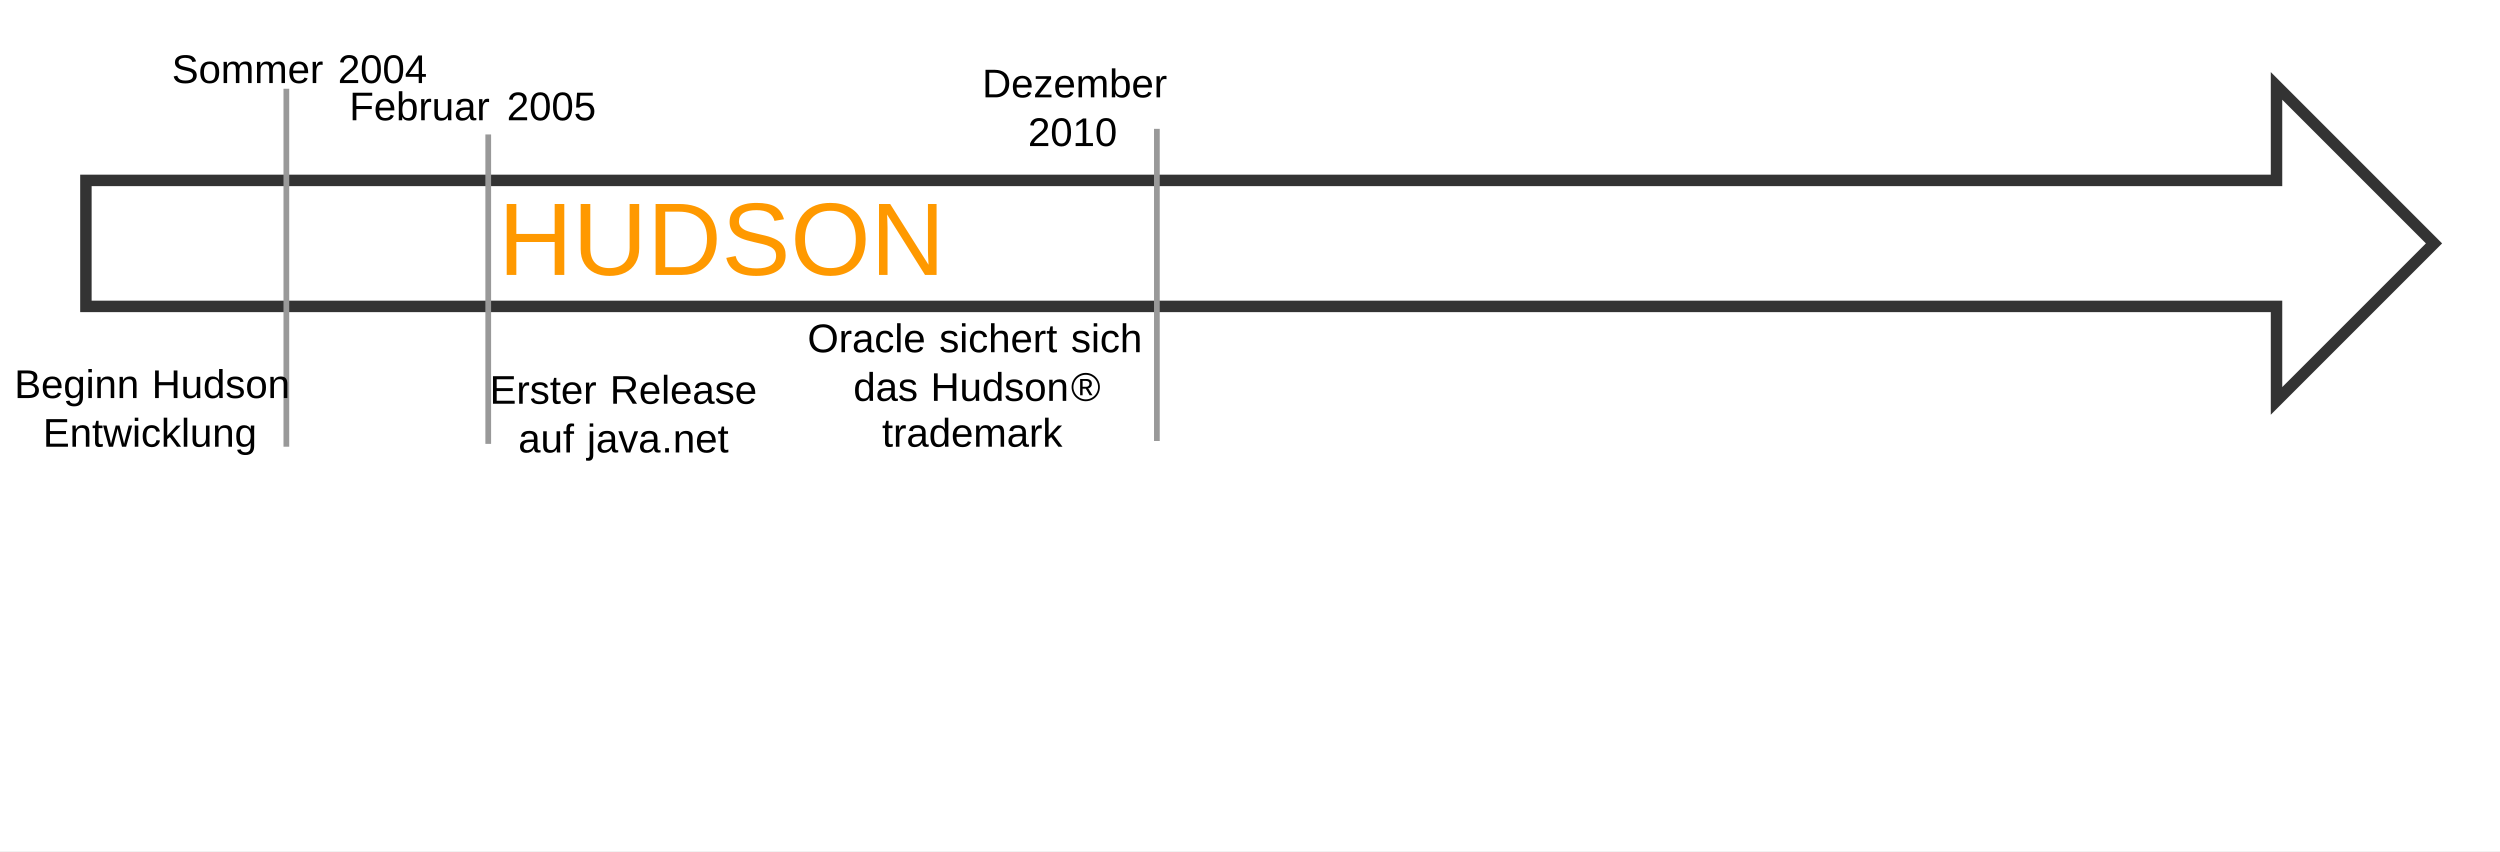
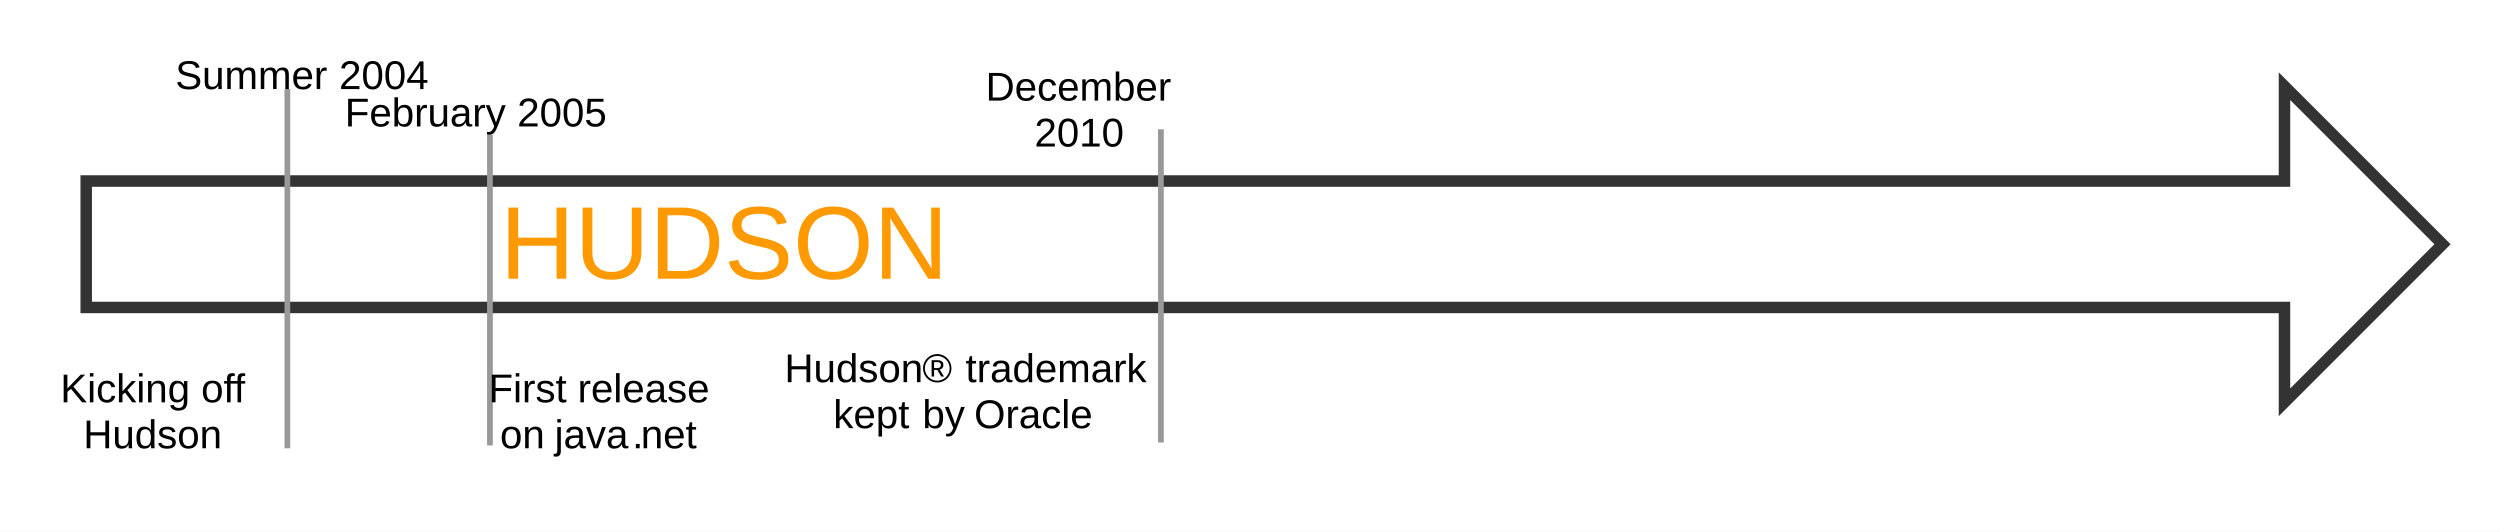
- <svg xmlns="http://www.w3.org/2000/svg" xmlns:html="http://www.w3.org/1999/xhtml" version="1.1" width="873.042" height="297.226">
+ <svg xmlns="http://www.w3.org/2000/svg" xmlns:html="http://www.w3.org/1999/xhtml" version="1.1" width="870" height="185">
  <html:style />
  <defs />
  <g transform="translate(0,0)">
    <g>
-       <rect fill="#FFFFFF" stroke="none" x="0" y="0" width="873.042" height="297.226" />
-     </g>
-     <g transform="translate(0,0) matrix(1,0,0,1,454.0418,159.2265)">
-       <g>
-         <g transform="translate(0,0) scale(3.99,1.18)">
-           <g>
-             <g transform="scale(0.2506266,0.8474576)">
-               <path fill="rgb(255,255,255)" stroke="none" d="M 0 35.4 L 340 35.4 L 340 0 L 399 59 L 340 118 L 340 82.6 L 0 82.6 L 0 35.4 Z" fill-opacity="0.008" />
-               <path fill="none" stroke="rgb(0,0,0)" d="M 0 35.4 M 0 35.4 L 2 35.4 M 2 35.4 M 4 35.4 L 6 35.4 M 6 35.4 M 8 35.4 L 10 35.4 M 10 35.4 M 12 35.4 L 14 35.4 M 14 35.4 M 16 35.4 L 18 35.4 M 18 35.4 M 20 35.4 L 22 35.4 M 22 35.4 M 24 35.4 L 26 35.4 M 26 35.4 M 28 35.4 L 30 35.4 M 30 35.4 M 32 35.4 L 34 35.4 M 34 35.4 M 36 35.4 L 38 35.4 M 38 35.4 M 40 35.4 L 42 35.4 M 42 35.4 M 44 35.4 L 46 35.4 M 46 35.4 M 48 35.4 L 50 35.4 M 50 35.4 M 52 35.4 L 54 35.4 M 54 35.4 M 56 35.4 L 58 35.4 M 58 35.4 M 60 35.4 L 62 35.4 M 62 35.4 M 64 35.4 L 66 35.4 M 66 35.4 M 68 35.4 L 70 35.4 M 70 35.4 M 72 35.4 L 74 35.4 M 74 35.4 M 76 35.4 L 78 35.4 M 78 35.4 M 80 35.4 L 82 35.4 M 82 35.4 M 84 35.4 L 86 35.4 M 86 35.4 M 88 35.4 L 90 35.4 M 90 35.4 M 92 35.4 L 94 35.4 M 94 35.4 M 96 35.4 L 98 35.4 M 98 35.4 M 100 35.4 L 102 35.4 M 102 35.4 M 104 35.4 L 106 35.4 M 106 35.4 M 108 35.4 L 110 35.4 M 110 35.4 M 112 35.4 L 114 35.4 M 114 35.4 M 116 35.4 L 118 35.4 M 118 35.4 M 120 35.4 L 122 35.4 M 122 35.4 M 124 35.4 L 126 35.4 M 126 35.4 M 128 35.4 L 130 35.4 M 130 35.4 M 132 35.4 L 134 35.4 M 134 35.4 M 136 35.4 L 138 35.4 M 138 35.4 M 140 35.4 L 142 35.4 M 142 35.4 M 144 35.4 L 146 35.4 M 146 35.4 M 148 35.4 L 150 35.4 M 150 35.4 M 152 35.4 L 154 35.4 M 154 35.4 M 156 35.4 L 158 35.4 M 158 35.4 M 160 35.4 L 162 35.4 M 162 35.4 M 164 35.4 L 166 35.4 M 166 35.4 M 168 35.4 L 170 35.4 M 170 35.4 M 172 35.4 L 174 35.4 M 174 35.4 M 176 35.4 L 178 35.4 M 178 35.4 M 180 35.4 L 182 35.4 M 182 35.4 M 184 35.4 L 186 35.4 M 186 35.4 M 188 35.4 L 190 35.4 M 190 35.4 M 192 35.4 L 194 35.4 M 194 35.4 M 196 35.4 L 198 35.4 M 198 35.4 M 200 35.4 L 202 35.4 M 202 35.4 M 204 35.4 L 206 35.4 M 206 35.4 M 208 35.4 L 210 35.4 M 210 35.4 M 212 35.4 L 214 35.4 M 214 35.4 M 216 35.4 L 218 35.4 M 218 35.4 M 220 35.4 L 222 35.4 M 222 35.4 M 224 35.4 L 226 35.4 M 226 35.4 M 228 35.4 L 230 35.4 M 230 35.4 M 232 35.4 L 234 35.4 M 234 35.4 M 236 35.4 L 238 35.4 M 238 35.4 M 240 35.4 L 242 35.4 M 242 35.4 M 244 35.4 L 246 35.4 M 246 35.4 M 248 35.4 L 250 35.4 M 250 35.4 M 252 35.4 L 254 35.4 M 254 35.4 M 256 35.4 L 258 35.4 M 258 35.4 M 260 35.4 L 262 35.4 M 262 35.4 M 264 35.4 L 266 35.4 M 266 35.4 M 268 35.4 L 270 35.4 M 270 35.4 M 272 35.4 L 274 35.4 M 274 35.4 M 276 35.4 L 278 35.4 M 278 35.4 M 280 35.4 L 282 35.4 M 282 35.4 M 284 35.4 L 286 35.4 M 286 35.4 M 288 35.4 L 290 35.4 M 290 35.4 M 292 35.4 L 294 35.4 M 294 35.4 M 296 35.4 L 298 35.4 M 298 35.4 M 300 35.4 L 302 35.4 M 302 35.4 M 304 35.4 L 306 35.4 M 306 35.4 M 308 35.4 L 310 35.4 M 310 35.4 M 312 35.4 L 314 35.4 M 314 35.4 M 316 35.4 L 318 35.4 M 318 35.4 M 320 35.4 L 322 35.4 M 322 35.4 M 324 35.4 L 326 35.4 M 326 35.4 M 328 35.4 L 330 35.4 M 330 35.4 M 332 35.4 L 334 35.4 M 334 35.4 M 336 35.4 L 338 35.4 M 338 35.4 M 340 35.4 L 340 35.4 L 340 33.4 M 340 33.4 M 340 31.4 L 340 29.4 M 340 29.4 M 340 27.4 L 340 25.4 M 340 25.4 M 340 23.4 L 340 21.4 M 340 21.4 M 340 19.4 L 340 17.4 M 340 17.4 M 340 15.4 L 340 13.4 M 340 13.4 M 340 11.4 L 340 9.4 M 340 9.4 M 340 7.4 L 340 5.4 M 340 5.4 M 340 3.4 L 340 1.4 M 340 1.4 M 340.424 0.424 L 341.838 1.838 M 341.838 1.838 M 343.253 3.253 L 344.667 4.667 M 344.667 4.667 M 346.081 6.081 L 347.495 7.495 M 347.495 7.495 M 348.91 8.91 L 350.324 10.324 M 350.324 10.324 M 351.738 11.738 L 353.152 13.152 M 353.152 13.152 M 354.566 14.566 L 355.981 15.981 M 355.981 15.981 M 357.395 17.395 L 358.809 18.809 M 358.809 18.809 M 360.223 20.223 L 361.637 21.637 M 361.637 21.637 M 363.052 23.052 L 364.466 24.466 M 364.466 24.466 M 365.88 25.88 L 367.294 27.294 M 367.294 27.294 M 368.709 28.709 L 370.123 30.123 M 370.123 30.123 M 371.537 31.537 L 372.951 32.951 M 372.951 32.951 M 374.365 34.365 L 375.78 35.78 M 375.78 35.78 M 377.194 37.194 L 378.608 38.608 M 378.608 38.608 M 380.022 40.022 L 381.436 41.436 M 381.436 41.436 M 382.851 42.851 L 384.265 44.265 M 384.265 44.265 M 385.679 45.679 L 387.093 47.093 M 387.093 47.093 M 388.508 48.508 L 389.922 49.922 M 389.922 49.922 M 391.336 51.336 L 392.75 52.75 M 392.75 52.75 M 394.164 54.164 L 395.579 55.579 M 395.579 55.579 M 396.993 56.993 L 398.407 58.407 M 398.407 58.407 M 398.179 59.821 L 396.765 61.235 M 396.765 61.235 M 395.35 62.65 L 393.936 64.064 M 393.936 64.064 M 392.522 65.478 L 391.108 66.892 M 391.108 66.892 M 389.693 68.307 L 388.279 69.721 M 388.279 69.721 M 386.865 71.135 L 385.451 72.549 M 385.451 72.549 M 384.037 73.963 L 382.622 75.378 M 382.622 75.378 M 381.208 76.792 L 379.794 78.206 M 379.794 78.206 M 378.38 79.62 L 376.966 81.034 M 376.966 81.034 M 375.551 82.449 L 374.137 83.863 M 374.137 83.863 M 372.723 85.277 L 371.309 86.691 M 371.309 86.691 M 369.894 88.106 L 368.48 89.52 M 368.48 89.52 M 367.066 90.934 L 365.652 92.348 M 365.652 92.348 M 364.238 93.762 L 362.823 95.177 M 362.823 95.177 M 361.409 96.591 L 359.995 98.005 M 359.995 98.005 M 358.581 99.419 L 357.167 100.833 M 357.167 100.833 M 355.752 102.248 L 354.338 103.662 M 354.338 103.662 M 352.924 105.076 L 351.51 106.49 M 351.51 106.49 M 350.096 107.904 L 348.681 109.319 M 348.681 109.319 M 347.267 110.733 L 345.853 112.147 M 345.853 112.147 M 344.439 113.561 L 343.024 114.976 M 343.024 114.976 M 341.61 116.39 L 340.196 117.804 M 340.196 117.804 M 340 116.277 L 340 114.277 M 340 114.277 M 340 112.277 L 340 110.277 M 340 110.277 M 340 108.277 L 340 106.277 M 340 106.277 M 340 104.277 L 340 102.277 M 340 102.277 M 340 100.277 L 340 98.277 M 340 98.277 M 340 96.277 L 340 94.277 M 340 94.277 M 340 92.277 L 340 90.277 M 340 90.277 M 340 88.277 L 340 86.277 M 340 86.277 M 340 84.277 L 340 82.6 L 339.677 82.6 M 339.677 82.6 M 337.677 82.6 L 335.677 82.6 M 335.677 82.6 M 333.677 82.6 L 331.677 82.6 M 331.677 82.6 M 329.677 82.6 L 327.677 82.6 M 327.677 82.6 M 325.677 82.6 L 323.677 82.6 M 323.677 82.6 M 321.677 82.6 L 319.677 82.6 M 319.677 82.6 M 317.677 82.6 L 315.677 82.6 M 315.677 82.6 M 313.677 82.6 L 311.677 82.6 M 311.677 82.6 M 309.677 82.6 L 307.677 82.6 M 307.677 82.6 M 305.677 82.6 L 303.677 82.6 M 303.677 82.6 M 301.677 82.6 L 299.677 82.6 M 299.677 82.6 M 297.677 82.6 L 295.677 82.6 M 295.677 82.6 M 293.677 82.6 L 291.677 82.6 M 291.677 82.6 M 289.677 82.6 L 287.677 82.6 M 287.677 82.6 M 285.677 82.6 L 283.677 82.6 M 283.677 82.6 M 281.677 82.6 L 279.677 82.6 M 279.677 82.6 M 277.677 82.6 L 275.677 82.6 M 275.677 82.6 M 273.677 82.6 L 271.677 82.6 M 271.677 82.6 M 269.677 82.6 L 267.677 82.6 M 267.677 82.6 M 265.677 82.6 L 263.677 82.6 M 263.677 82.6 M 261.677 82.6 L 259.677 82.6 M 259.677 82.6 M 257.677 82.6 L 255.677 82.6 M 255.677 82.6 M 253.677 82.6 L 251.677 82.6 M 251.677 82.6 M 249.677 82.6 L 247.677 82.6 M 247.677 82.6 M 245.677 82.6 L 243.677 82.6 M 243.677 82.6 M 241.677 82.6 L 239.677 82.6 M 239.677 82.6 M 237.677 82.6 L 235.677 82.6 M 235.677 82.6 M 233.677 82.6 L 231.677 82.6 M 231.677 82.6 M 229.677 82.6 L 227.677 82.6 M 227.677 82.6 M 225.677 82.6 L 223.677 82.6 M 223.677 82.6 M 221.677 82.6 L 219.677 82.6 M 219.677 82.6 M 217.677 82.6 L 215.677 82.6 M 215.677 82.6 M 213.677 82.6 L 211.677 82.6 M 211.677 82.6 M 209.677 82.6 L 207.677 82.6 M 207.677 82.6 M 205.677 82.6 L 203.677 82.6 M 203.677 82.6 M 201.677 82.6 L 199.677 82.6 M 199.677 82.6 M 197.677 82.6 L 195.677 82.6 M 195.677 82.6 M 193.677 82.6 L 191.677 82.6 M 191.677 82.6 M 189.677 82.6 L 187.677 82.6 M 187.677 82.6 M 185.677 82.6 L 183.677 82.6 M 183.677 82.6 M 181.677 82.6 L 179.677 82.6 M 179.677 82.6 M 177.677 82.6 L 175.677 82.6 M 175.677 82.6 M 173.677 82.6 L 171.677 82.6 M 171.677 82.6 M 169.677 82.6 L 167.677 82.6 M 167.677 82.6 M 165.677 82.6 L 163.677 82.6 M 163.677 82.6 M 161.677 82.6 L 159.677 82.6 M 159.677 82.6 M 157.677 82.6 L 155.677 82.6 M 155.677 82.6 M 153.677 82.6 L 151.677 82.6 M 151.677 82.6 M 149.677 82.6 L 147.677 82.6 M 147.677 82.6 M 145.677 82.6 L 143.677 82.6 M 143.677 82.6 M 141.677 82.6 L 139.677 82.6 M 139.677 82.6 M 137.677 82.6 L 135.677 82.6 M 135.677 82.6 M 133.677 82.6 L 131.677 82.6 M 131.677 82.6 M 129.677 82.6 L 127.677 82.6 M 127.677 82.6 M 125.677 82.6 L 123.677 82.6 M 123.677 82.6 M 121.677 82.6 L 119.677 82.6 M 119.677 82.6 M 117.677 82.6 L 115.677 82.6 M 115.677 82.6 M 113.677 82.6 L 111.677 82.6 M 111.677 82.6 M 109.677 82.6 L 107.677 82.6 M 107.677 82.6 M 105.677 82.6 L 103.677 82.6 M 103.677 82.6 M 101.677 82.6 L 99.677 82.6 M 99.677 82.6 M 97.677 82.6 L 95.677 82.6 M 95.677 82.6 M 93.677 82.6 L 91.677 82.6 M 91.677 82.6 M 89.677 82.6 L 87.677 82.6 M 87.677 82.6 M 85.677 82.6 L 83.677 82.6 M 83.677 82.6 M 81.677 82.6 L 79.677 82.6 M 79.677 82.6 M 77.677 82.6 L 75.677 82.6 M 75.677 82.6 M 73.677 82.6 L 71.677 82.6 M 71.677 82.6 M 69.677 82.6 L 67.677 82.6 M 67.677 82.6 M 65.677 82.6 L 63.677 82.6 M 63.677 82.6 M 61.677 82.6 L 59.677 82.6 M 59.677 82.6 M 57.677 82.6 L 55.677 82.6 M 55.677 82.6 M 53.677 82.6 L 51.677 82.6 M 51.677 82.6 M 49.677 82.6 L 47.677 82.6 M 47.677 82.6 M 45.677 82.6 L 43.677 82.6 M 43.677 82.6 M 41.677 82.6 L 39.677 82.6 M 39.677 82.6 M 37.677 82.6 L 35.677 82.6 M 35.677 82.6 M 33.677 82.6 L 31.677 82.6 M 31.677 82.6 M 29.677 82.6 L 27.677 82.6 M 27.677 82.6 M 25.677 82.6 L 23.677 82.6 M 23.677 82.6 M 21.677 82.6 L 19.677 82.6 M 19.677 82.6 M 17.677 82.6 L 15.677 82.6 M 15.677 82.6 M 13.677 82.6 L 11.677 82.6 M 11.677 82.6 M 9.677 82.6 L 7.677 82.6 M 7.677 82.6 M 5.677 82.6 L 3.677 82.6 M 3.677 82.6 M 1.677 82.6 L 0 82.6 L 0 82.277 M 0 82.277 M 0 80.277 L 0 78.277 M 0 78.277 M 0 76.277 L 0 74.277 M 0 74.277 M 0 72.277 L 0 70.277 M 0 70.277 M 0 68.277 L 0 66.277 M 0 66.277 M 0 64.277 L 0 62.277 M 0 62.277 M 0 60.277 L 0 58.277 M 0 58.277 M 0 56.277 L 0 54.277 M 0 54.277 M 0 52.277 L 0 50.277 M 0 50.277 M 0 48.277 L 0 46.277 M 0 46.277 M 0 44.277 L 0 42.277 M 0 42.277 M 0 40.277 L 0 38.277 M 0 38.277 M 0 36.277 L 0 35.4 Z" stroke-opacity="0" stroke-miterlimit="10" stroke-width="0" />
-             </g>
-           </g>
-         </g>
-       </g>
+       <rect fill="#FFFFFF" stroke="none" x="0" y="0" width="870" height="185" />
    </g>
    <g transform="translate(0,0) matrix(1,0,0,1,30,30)">
      <g>
        <g transform="translate(0,0) scale(8.2,1.1)">
          <g>
            <g transform="scale(0.1219512,0.9090909)">
              <path fill="#FFFFFF" stroke="none" d="M 0 33 L 765 33 L 765 0 L 820 55 L 765 110 L 765 77 L 0 77 L 0 33 Z" />
              <path fill="none" stroke="#333333" d="M 0 33 M 0 33 L 765 33 L 765 0 L 820 55 L 765 110 L 765 77 L 0 77 L 0 33 Z" stroke-miterlimit="10" stroke-width="4" />
            </g>
          </g>
        </g>
      </g>
    </g>
    <g transform="matrix(1,0,0,1,95.5,26.49345)">
      <g transform="translate(0,0)">
        <g transform="translate(-100,-62) translate(4.5,35.50655) matrix(1,0,0,1,0,0)">
          <g>
            <path fill="none" stroke="#999999" d="M 100 30.993 L 100 156" stroke-miterlimit="10" stroke-width="2" />
          </g>
        </g>
      </g>
    </g>
    <g transform="matrix(1,0,0,1,166,42.4486)">
      <g transform="translate(0,0)">
        <g transform="translate(-170.5,-62.5) translate(4.5,20.0514) matrix(1,0,0,1,0,0)">
          <g>
            <path fill="none" stroke="#999999" d="M 170.5 46.949 L 170.5 155.01" stroke-miterlimit="10" stroke-width="2" />
          </g>
        </g>
      </g>
    </g>
-     <g transform="matrix(1,0,0,1,32,16)">
-       <g transform="translate(202,13) matrix(1,0,0,1,0,0) translate(-202,-13)">
-         <g />
-       </g>
-       <g transform="translate(202,13) matrix(1,0,0,1,0,0) translate(-202,-13)">
-         <g />
-       </g>
-       <g transform="translate(202,13) matrix(1,0,0,1,0,0) translate(-202,-13)">
-         <g />
-       </g>
-       <g transform="translate(202,13) matrix(1,0,0,1,0,0) translate(-202,-13)">
-         <g />
-       </g>
-       <g transform="translate(202,13) matrix(1,0,0,1,0,0) translate(-202,-13)">
-         <g />
-         <text fill="rgb(0, 0, 0)" stroke="none" font-family="&quot;Arial&quot;" font-size="14px" font-style="normal" font-weight="normal" text-decoration="" line-height="16.5px" x="28" y="13">Sommer</text>
-         <text fill="rgb(0, 0, 0)" stroke="none" font-family="&quot;Arial&quot;" font-size="14px" font-style="normal" font-weight="normal" text-decoration="" line-height="16.5px" x="86" y="13">2004</text>
-       </g>
-       <g transform="translate(202,13) matrix(1,0,0,1,0,0) translate(-202,-13)">
+     <g transform="matrix(1,0,0,1,32,17)">
+       <g transform="translate(87,0) matrix(1,0,0,1,0,0) translate(-87,0)">
+         <g>
+           <rect fill="rgb(0,0,0)" stroke="none" x="0" y="0" width="147" height="16" fill-opacity="0" />
+         </g>
+       </g>
+       <g transform="translate(87,0) matrix(1,0,0,1,0,0) translate(-87,0)">
+         <g>
+           <rect fill="rgb(0,0,0)" stroke="none" x="0" y="0" width="147" height="16" fill-opacity="0" />
+         </g>
+       </g>
+       <g transform="translate(87,0) matrix(1,0,0,1,0,0) translate(-87,0)">
+         <g>
+           <rect fill="rgb(0,0,0)" stroke="none" x="29" y="0" width="88" height="14" fill-opacity="0" />
+         </g>
+       </g>
+       <g transform="translate(87,0) matrix(1,0,0,1,0,0) translate(-87,0)">
+         <g>
+           <rect fill="rgb(0,0,0)" stroke="none" x="29" y="0" width="88" height="14" fill-opacity="0" />
+         </g>
+       </g>
+       <g transform="translate(87,0) matrix(1,0,0,1,0,0) translate(-87,0)">
+         <g>
+           <rect fill="rgb(0,0,0)" stroke="none" x="29" y="0" width="88" height="15" fill-opacity="0" />
+         </g>
+         <text fill="rgb(0, 0, 0)" stroke="none" font-family="Arial" font-size="14px" font-style="normal" font-weight="normal" text-decoration="" line-height="16.5px" x="29" y="14">Summer</text>
+         <text fill="rgb(0, 0, 0)" stroke="none" font-family="Arial" font-size="14px" font-style="normal" font-weight="normal" text-decoration="" line-height="16.5px" x="86" y="14">2004</text>
+       </g>
+       <g transform="translate(87,0) matrix(1,0,0,1,0,0) translate(-87,0)">
        <g />
      </g>
    </g>
    <g transform="matrix(1,0,0,1,2,126)">
-       <g transform="translate(97,30) matrix(1,0,0,1,0,0) translate(-97,-30)">
-         <g />
-       </g>
-       <g transform="translate(97,30) matrix(1,0,0,1,0,0) translate(-97,-30)">
-         <g />
-       </g>
-       <g transform="translate(97,30) matrix(1,0,0,1,0,0) translate(-97,-30)">
-         <g />
-       </g>
-       <g transform="translate(97,30) matrix(1,0,0,1,0,0) translate(-97,-30)">
-         <g />
-       </g>
-       <g transform="translate(97,30) matrix(1,0,0,1,0,0) translate(-97,-30)">
-         <g />
-         <text fill="rgb(0, 0, 0)" stroke="none" font-family="&quot;Arial&quot;" font-size="14px" font-style="normal" font-weight="normal" text-decoration="" line-height="16.5px" x="3" y="13">Beginn</text>
-         <text fill="rgb(0, 0, 0)" stroke="none" font-family="&quot;Arial&quot;" font-size="14px" font-style="normal" font-weight="normal" text-decoration="" line-height="16.5px" x="51" y="13">Hudson</text>
-         <text fill="rgb(0, 0, 0)" stroke="none" font-family="&quot;Arial&quot;" font-size="14px" font-style="normal" font-weight="normal" text-decoration="" line-height="16.5px" x="13" y="30">Entwicklung</text>
-       </g>
-       <g transform="translate(97,30) matrix(1,0,0,1,0,0) translate(-97,-30)">
-         <g />
-       </g>
-     </g>
-     <g transform="matrix(1,0,0,1,92,29)">
-       <g transform="translate(207,13) matrix(1,0,0,1,0,0) translate(-207,-13)">
-         <g />
-       </g>
-       <g transform="translate(207,13) matrix(1,0,0,1,0,0) translate(-207,-13)">
-         <g />
-       </g>
-       <g transform="translate(207,13) matrix(1,0,0,1,0,0) translate(-207,-13)">
-         <g />
-       </g>
-       <g transform="translate(207,13) matrix(1,0,0,1,0,0) translate(-207,-13)">
-         <g />
-       </g>
-       <g transform="translate(207,13) matrix(1,0,0,1,0,0) translate(-207,-13)">
-         <g />
-         <text fill="rgb(0, 0, 0)" stroke="none" font-family="&quot;Arial&quot;" font-size="14px" font-style="normal" font-weight="normal" text-decoration="" line-height="16.5px" x="30" y="13">Februar</text>
-         <text fill="rgb(0, 0, 0)" stroke="none" font-family="&quot;Arial&quot;" font-size="14px" font-style="normal" font-weight="normal" text-decoration="" line-height="16.5px" x="85" y="13">2005</text>
-       </g>
-       <g transform="translate(207,13) matrix(1,0,0,1,0,0) translate(-207,-13)">
-         <g />
-       </g>
-     </g>
-     <g transform="matrix(1,0,0,1,167,128)">
-       <g transform="translate(138,98) matrix(1,0,0,1,0,0) translate(-138,-98)">
-         <g />
-       </g>
-       <g transform="translate(138,98) matrix(1,0,0,1,0,0) translate(-138,-98)">
-         <g />
-       </g>
-       <g transform="translate(138,98) matrix(1,0,0,1,0,0) translate(-138,-98)">
-         <g />
-       </g>
-       <g transform="translate(138,98) matrix(1,0,0,1,0,0) translate(-138,-98)">
-         <g />
-         <text fill="rgb(0, 0, 0)" stroke="none" font-family="&quot;Arial&quot;" font-size="14px" font-style="normal" font-weight="normal" text-decoration="" line-height="16.5px" x="4" y="13">Erster</text>
-         <text fill="rgb(0, 0, 0)" stroke="none" font-family="&quot;Arial&quot;" font-size="14px" font-style="normal" font-weight="normal" text-decoration="" line-height="16.5px" x="46" y="13">Release</text>
-       </g>
-       <g transform="translate(138,98) matrix(1,0,0,1,0,0) translate(-138,-98)">
-         <g />
-       </g>
-       <g transform="translate(138,98) matrix(1,0,0,1,0,0) translate(-138,-98)">
-         <g />
-       </g>
-       <g transform="translate(138,98) matrix(1,0,0,1,0,0) translate(-138,-98)">
-         <g />
-       </g>
-       <g transform="translate(138,98) matrix(1,0,0,1,0,0) translate(-138,-98)">
-         <g />
-         <text fill="rgb(0, 0, 0)" stroke="none" font-family="&quot;Arial&quot;" font-size="14px" font-style="normal" font-weight="normal" text-decoration="" line-height="16.5px" x="14" y="30">auf</text>
-         <text fill="rgb(0, 0, 0)" stroke="none" font-family="&quot;Arial&quot;" font-size="14px" font-style="normal" font-weight="normal" text-decoration="" line-height="16.5px" x="38" y="30">java</text>
-         <text fill="rgb(0, 0, 0)" stroke="none" font-family="&quot;Arial&quot;" font-size="14px" font-style="normal" font-weight="normal" text-decoration="" line-height="16.5px" x="64" y="30">.</text>
-         <text fill="rgb(0, 0, 0)" stroke="none" font-family="&quot;Arial&quot;" font-size="14px" font-style="normal" font-weight="normal" text-decoration="" line-height="16.5px" x="68" y="30">net</text>
-       </g>
-       <g transform="translate(138,98) matrix(1,0,0,1,0,0) translate(-138,-98)">
-         <g />
+       <g transform="translate(57,0) matrix(1,0,0,1,0,0) translate(-57,0)">
+         <g>
+           <rect fill="rgb(0,0,0)" stroke="none" x="0" y="0" width="102" height="33" fill-opacity="0" />
+         </g>
+       </g>
+       <g transform="translate(57,0) matrix(1,0,0,1,0,0) translate(-57,0)">
+         <g>
+           <rect fill="rgb(0,0,0)" stroke="none" x="0" y="0" width="102" height="33" fill-opacity="0" />
+         </g>
+       </g>
+       <g transform="translate(57,0) matrix(1,0,0,1,0,0) translate(-57,0)">
+         <g>
+           <rect fill="rgb(0,0,0)" stroke="none" x="19" y="0" width="64" height="30" fill-opacity="0" />
+         </g>
+       </g>
+       <g transform="translate(57,0) matrix(1,0,0,1,0,0) translate(-57,0)">
+         <g>
+           <rect fill="rgb(0,0,0)" stroke="none" x="19" y="0" width="64" height="30" fill-opacity="0" />
+         </g>
+       </g>
+       <g transform="translate(57,0) matrix(1,0,0,1,0,0) translate(-57,0)">
+         <g>
+           <rect fill="rgb(0,0,0)" stroke="none" x="19" y="0" width="64" height="32" fill-opacity="0" />
+         </g>
+         <text fill="rgb(0, 0, 0)" stroke="none" font-family="Arial" font-size="14px" font-style="normal" font-weight="normal" text-decoration="" line-height="16.5px" x="19" y="14">Kicking</text>
+         <text fill="rgb(0, 0, 0)" stroke="none" font-family="Arial" font-size="14px" font-style="normal" font-weight="normal" text-decoration="" line-height="16.5px" x="68" y="14">off</text>
+         <text fill="rgb(0, 0, 0)" stroke="none" font-family="Arial" font-size="14px" font-style="normal" font-weight="normal" text-decoration="" line-height="16.5px" x="27" y="30">Hudson</text>
+       </g>
+       <g transform="translate(57,0) matrix(1,0,0,1,0,0) translate(-57,0)">
+         <g />
+       </g>
+     </g>
+     <g transform="matrix(1,0,0,1,92,30)">
+       <g transform="translate(84,0) matrix(1,0,0,1,0,0) translate(-84,0)">
+         <g>
+           <rect fill="rgb(0,0,0)" stroke="none" x="0" y="0" width="147" height="16" fill-opacity="0" />
+         </g>
+       </g>
+       <g transform="translate(84,0) matrix(1,0,0,1,0,0) translate(-84,0)">
+         <g>
+           <rect fill="rgb(0,0,0)" stroke="none" x="0" y="0" width="147" height="16" fill-opacity="0" />
+         </g>
+       </g>
+       <g transform="translate(84,0) matrix(1,0,0,1,0,0) translate(-84,0)">
+         <g>
+           <rect fill="rgb(0,0,0)" stroke="none" x="28" y="0" width="91" height="14" fill-opacity="0" />
+         </g>
+       </g>
+       <g transform="translate(84,0) matrix(1,0,0,1,0,0) translate(-84,0)">
+         <g>
+           <rect fill="rgb(0,0,0)" stroke="none" x="28" y="0" width="91" height="14" fill-opacity="0" />
+         </g>
+       </g>
+       <g transform="translate(84,0) matrix(1,0,0,1,0,0) translate(-84,0)">
+         <g>
+           <rect fill="rgb(0,0,0)" stroke="none" x="28" y="0" width="91" height="15" fill-opacity="0" />
+         </g>
+         <text fill="rgb(0, 0, 0)" stroke="none" font-family="Arial" font-size="14px" font-style="normal" font-weight="normal" text-decoration="" line-height="16.5px" x="28" y="14">February</text>
+         <text fill="rgb(0, 0, 0)" stroke="none" font-family="Arial" font-size="14px" font-style="normal" font-weight="normal" text-decoration="" line-height="16.5px" x="88" y="14">2005</text>
+       </g>
+       <g transform="translate(84,0) matrix(1,0,0,1,0,0) translate(-84,0)">
+         <g />
+       </g>
+     </g>
+     <g transform="matrix(1,0,0,1,167,126)">
+       <g transform="translate(3,0) matrix(1,0,0,1,0,0) translate(-3,0)">
+         <g>
+           <rect fill="rgb(0,0,0)" stroke="none" x="0" y="0" width="83" height="33" fill-opacity="0" />
+         </g>
+       </g>
+       <g transform="translate(3,0) matrix(1,0,0,1,0,0) translate(-3,0)">
+         <g>
+           <rect fill="rgb(0,0,0)" stroke="none" x="0" y="0" width="83" height="33" fill-opacity="0" />
+         </g>
+       </g>
+       <g transform="translate(3,0) matrix(1,0,0,1,0,0) translate(-3,0)">
+         <g>
+           <rect fill="rgb(0,0,0)" stroke="none" x="3" y="0" width="77" height="32" fill-opacity="0" />
+         </g>
+         <text fill="rgb(0, 0, 0)" stroke="none" font-family="Arial" font-size="14px" font-style="normal" font-weight="normal" text-decoration="" line-height="16.5px" x="3" y="14">First</text>
+         <text fill="rgb(0, 0, 0)" stroke="none" font-family="Arial" font-size="14px" font-style="normal" font-weight="normal" text-decoration="" line-height="16.5px" x="34" y="14">release</text>
+         <text fill="rgb(0, 0, 0)" stroke="none" font-family="Arial" font-size="14px" font-style="normal" font-weight="normal" text-decoration="" line-height="16.5px" x="7" y="30">on</text>
+         <text fill="rgb(0, 0, 0)" stroke="none" font-family="Arial" font-size="14px" font-style="normal" font-weight="normal" text-decoration="" line-height="16.5px" x="26" y="30">java</text>
+         <text fill="rgb(0, 0, 0)" stroke="none" font-family="Arial" font-size="14px" font-style="normal" font-weight="normal" text-decoration="" line-height="16.5px" x="53" y="30">.</text>
+         <text fill="rgb(0, 0, 0)" stroke="none" font-family="Arial" font-size="14px" font-style="normal" font-weight="normal" text-decoration="" line-height="16.5px" x="56" y="30">net</text>
      </g>
    </g>
    <g transform="matrix(1,0,0,1,399.5,40.49541)">
      <g transform="translate(0,0)">
        <g transform="translate(-404,-22) translate(4.5,-18.49541) matrix(1,0,0,1,0,0)">
          <g>
            <path fill="none" stroke="#999999" d="M 404 44.995 L 404 154.004" stroke-miterlimit="10" stroke-width="2" />
          </g>
        </g>
      </g>
    </g>
    <g transform="matrix(1,0,0,1,327,21)">
-       <g transform="translate(112,30) matrix(1,0,0,1,0,0) translate(-112,-30)">
-         <g />
-       </g>
-       <g transform="translate(112,30) matrix(1,0,0,1,0,0) translate(-112,-30)">
-         <g />
-       </g>
-       <g transform="translate(112,30) matrix(1,0,0,1,0,0) translate(-112,-30)">
-         <g />
-       </g>
-       <g transform="translate(112,30) matrix(1,0,0,1,0,0) translate(-112,-30)">
-         <g />
-       </g>
-       <g transform="translate(112,30) matrix(1,0,0,1,0,0) translate(-112,-30)">
-         <g />
-         <text fill="rgb(0, 0, 0)" stroke="none" font-family="&quot;Arial&quot;" font-size="14px" font-style="normal" font-weight="normal" text-decoration="" line-height="16.5px" x="16" y="13">Dezember</text>
-         <text fill="rgb(0, 0, 0)" stroke="none" font-family="&quot;Arial&quot;" font-size="14px" font-style="normal" font-weight="normal" text-decoration="" line-height="16.5px" x="32" y="30">2010</text>
-       </g>
-       <g transform="translate(112,30) matrix(1,0,0,1,0,0) translate(-112,-30)">
-         <g />
-       </g>
-     </g>
-     <g transform="matrix(1,0,0,1,282,110)">
-       <g transform="translate(389,228) matrix(1,0,0,1,0,0) translate(-389,-228)">
-         <g />
-       </g>
-       <g transform="translate(389,228) matrix(1,0,0,1,0,0) translate(-389,-228)">
-         <g />
-       </g>
-       <g transform="translate(389,228) matrix(1,0,0,1,0,0) translate(-389,-228)">
-         <g />
-       </g>
-       <g transform="translate(389,228) matrix(1,0,0,1,0,0) translate(-389,-228)">
-         <g />
-         <text fill="rgb(0, 0, 0)" stroke="none" font-family="&quot;Arial&quot;" font-size="14px" font-style="normal" font-weight="normal" text-decoration="" line-height="16.5px" x="0" y="13">Oracle</text>
-         <text fill="rgb(0, 0, 0)" stroke="none" font-family="&quot;Arial&quot;" font-size="14px" font-style="normal" font-weight="normal" text-decoration="" line-height="16.5px" x="46" y="13">sichert</text>
-         <text fill="rgb(0, 0, 0)" stroke="none" font-family="&quot;Arial&quot;" font-size="14px" font-style="normal" font-weight="normal" text-decoration="" line-height="16.5px" x="92" y="13">sich</text>
-         <text fill="rgb(0, 0, 0)" stroke="none" font-family="&quot;Arial&quot;" font-size="14px" font-style="normal" font-weight="normal" text-decoration="" line-height="16.5px" x="16" y="30">das</text>
-         <text fill="rgb(0, 0, 0)" stroke="none" font-family="&quot;Arial&quot;" font-size="14px" font-style="normal" font-weight="normal" text-decoration="" line-height="16.5px" x="43" y="30">Hudson</text>
-       </g>
-       <g transform="translate(389,228) matrix(1,0,0,1,0,0) translate(-389,-228)">
-         <g />
-       </g>
-       <g transform="translate(389,228) matrix(1,0,0,1,0,0) translate(-389,-228)">
-         <g />
-         <text fill="rgb(0, 0, 0)" stroke="none" font-family="&quot;Arial&quot;" font-size="14px" font-style="normal" font-weight="normal" text-decoration="" line-height="16.5px" x="92" y="30">®</text>
-         <text fill="rgb(0, 0, 0)" stroke="none" font-family="&quot;Arial&quot;" font-size="14px" font-style="normal" font-weight="normal" text-decoration="" line-height="16.5px" x="26" y="46">trademark</text>
-       </g>
-       <g transform="translate(389,228) matrix(1,0,0,1,0,0) translate(-389,-228)">
-         <g />
-       </g>
-       <g transform="translate(389,228) matrix(1,0,0,1,0,0) translate(-389,-228)">
-         <g />
-       </g>
-       <g transform="translate(389,228) matrix(1,0,0,1,0,0) translate(-389,-228)">
-         <g />
-       </g>
-       <g transform="translate(389,228) matrix(1,0,0,1,0,0) translate(-389,-228)">
-         <g />
+       <g transform="translate(48,0) matrix(1,0,0,1,0,0) translate(-48,0)">
+         <g>
+           <rect fill="rgb(0,0,0)" stroke="none" x="0" y="0" width="97" height="33" fill-opacity="0" />
+         </g>
+       </g>
+       <g transform="translate(48,0) matrix(1,0,0,1,0,0) translate(-48,0)">
+         <g>
+           <rect fill="rgb(0,0,0)" stroke="none" x="0" y="0" width="97" height="33" fill-opacity="0" />
+         </g>
+       </g>
+       <g transform="translate(48,0) matrix(1,0,0,1,0,0) translate(-48,0)">
+         <g>
+           <rect fill="rgb(0,0,0)" stroke="none" x="16" y="0" width="65" height="30" fill-opacity="0" />
+         </g>
+       </g>
+       <g transform="translate(48,0) matrix(1,0,0,1,0,0) translate(-48,0)">
+         <g>
+           <rect fill="rgb(0,0,0)" stroke="none" x="16" y="0" width="65" height="30" fill-opacity="0" />
+         </g>
+       </g>
+       <g transform="translate(48,0) matrix(1,0,0,1,0,0) translate(-48,0)">
+         <g>
+           <rect fill="rgb(0,0,0)" stroke="none" x="16" y="0" width="65" height="32" fill-opacity="0" />
+         </g>
+         <text fill="rgb(0, 0, 0)" stroke="none" font-family="Arial" font-size="14px" font-style="normal" font-weight="normal" text-decoration="" line-height="16.5px" x="16" y="14">December</text>
+         <text fill="rgb(0, 0, 0)" stroke="none" font-family="Arial" font-size="14px" font-style="normal" font-weight="normal" text-decoration="" line-height="16.5px" x="33" y="30">2010</text>
+       </g>
+       <g transform="translate(48,0) matrix(1,0,0,1,0,0) translate(-48,0)">
+         <g />
+       </g>
+     </g>
+     <g transform="matrix(1,0,0,1,272,119)">
+       <g transform="translate(224,99) matrix(1,0,0,1,0,0) translate(-224,-99)">
+         <g>
+           <rect fill="rgb(0,0,0)" stroke="none" x="0" y="0" width="127" height="63" fill-opacity="0" />
+         </g>
+       </g>
+       <g transform="translate(224,99) matrix(1,0,0,1,0,0) translate(-224,-99)">
+         <g>
+           <rect fill="rgb(0,0,0)" stroke="none" x="0" y="0" width="127" height="33" fill-opacity="0" />
+         </g>
+       </g>
+       <g transform="translate(224,99) matrix(1,0,0,1,0,0) translate(-224,-99)">
+         <g>
+           <rect fill="rgb(0,0,0)" stroke="none" x="1" y="0" width="48" height="15" fill-opacity="0" />
+         </g>
+       </g>
+       <g transform="translate(224,99) matrix(1,0,0,1,0,0) translate(-224,-99)">
+         <g>
+           <rect fill="rgb(0,0,0)" stroke="none" x="1" y="0" width="48" height="15" fill-opacity="0" />
+         </g>
+         <text fill="rgb(0, 0, 0)" stroke="none" font-family="Arial" font-size="14px" font-style="normal" font-weight="normal" text-decoration="" line-height="16.5px" x="1" y="14">Hudson</text>
+       </g>
+       <g transform="translate(224,99) matrix(1,0,0,1,0,0) translate(-224,-99)">
+         <g>
+           <rect fill="rgb(0,0,0)" stroke="none" x="49" y="0" width="108" height="30" fill-opacity="0" />
+         </g>
+       </g>
+       <g transform="translate(224,99) matrix(1,0,0,1,0,0) translate(-224,-99)">
+         <g>
+           <rect fill="rgb(0,0,0)" stroke="none" x="49" y="0" width="108" height="32" fill-opacity="0" />
+         </g>
+         <text fill="rgb(0, 0, 0)" stroke="none" font-family="Arial" font-size="14px" font-style="normal" font-weight="normal" text-decoration="" line-height="16.5px" x="49" y="14">®</text>
+         <text fill="rgb(0, 0, 0)" stroke="none" font-family="Arial" font-size="14px" font-style="normal" font-weight="normal" text-decoration="" line-height="16.5px" x="64" y="14">trademark</text>
+         <text fill="rgb(0, 0, 0)" stroke="none" font-family="Arial" font-size="14px" font-style="normal" font-weight="normal" text-decoration="" line-height="16.5px" x="18" y="30">kept</text>
+         <text fill="rgb(0, 0, 0)" stroke="none" font-family="Arial" font-size="14px" font-style="normal" font-weight="normal" text-decoration="" line-height="16.5px" x="49" y="30">by</text>
+         <text fill="rgb(0, 0, 0)" stroke="none" font-family="Arial" font-size="14px" font-style="normal" font-weight="normal" text-decoration="" line-height="16.5px" x="67" y="30">Oracle</text>
+       </g>
+       <g transform="translate(224,99) matrix(1,0,0,1,0,0) translate(-224,-99)">
+         <g />
+       </g>
+       <g transform="translate(224,99) matrix(1,0,0,1,0,0) translate(-224,-99)">
+         <g>
+           <rect fill="rgb(0,0,0)" stroke="none" x="0" y="33" width="127" height="14" fill-opacity="0" />
+         </g>
+       </g>
+       <g transform="translate(224,99) matrix(1,0,0,1,0,0) translate(-224,-99)">
+         <g>
+           <rect fill="rgb(0,0,0)" stroke="none" x="62" y="33" width="4" height="14" fill-opacity="0" />
+         </g>
+       </g>
+       <g transform="translate(224,99) matrix(1,0,0,1,0,0) translate(-224,-99)">
+         <g>
+           <rect fill="rgb(0,0,0)" stroke="none" x="62" y="33" width="4" height="14" fill-opacity="0" />
+         </g>
      </g>
    </g>
    <g transform="matrix(1,0,0,1,55,63)">
-       <g transform="translate(632,73) matrix(1,0,0,1,0,0) translate(-632,-73)">
-         <g />
-       </g>
-       <g transform="translate(632,73) matrix(1,0,0,1,0,0) translate(-632,-73)">
-         <g />
-       </g>
-       <g transform="translate(632,73) matrix(1,0,0,1,0,0) translate(-632,-73)">
-         <g />
-       </g>
-       <g transform="translate(632,73) matrix(1,0,0,1,0,0) translate(-632,-73)">
-         <g />
-       </g>
-       <g transform="translate(632,73) matrix(1,0,0,1,0,0) translate(-632,-73)">
-         <g />
-         <text fill="rgb(255, 153, 0)" stroke="none" font-family="&quot;Arial&quot;" font-size="36px" font-style="normal" font-weight="normal" text-decoration="" line-height="41px" x="119" y="33">HUDSON</text>
-       </g>
-       <g transform="translate(632,73) matrix(1,0,0,1,0,0) translate(-632,-73)">
+       <g transform="translate(357,0) matrix(1,0,0,1,0,0) translate(-357,0)">
+         <g>
+           <rect fill="rgb(0,0,0)" stroke="none" x="0" y="0" width="394" height="41" fill-opacity="0" />
+         </g>
+       </g>
+       <g transform="translate(357,0) matrix(1,0,0,1,0,0) translate(-357,0)">
+         <g>
+           <rect fill="rgb(0,0,0)" stroke="none" x="0" y="0" width="394" height="41" fill-opacity="0" />
+         </g>
+       </g>
+       <g transform="translate(357,0) matrix(1,0,0,1,0,0) translate(-357,0)">
+         <g>
+           <rect fill="rgb(0,0,0)" stroke="none" x="119" y="0" width="155" height="14" fill-opacity="0" />
+         </g>
+       </g>
+       <g transform="translate(357,0) matrix(1,0,0,1,0,0) translate(-357,0)">
+         <g>
+           <rect fill="rgb(0,0,0)" stroke="none" x="119" y="0" width="155" height="14" fill-opacity="0" />
+         </g>
+       </g>
+       <g transform="translate(357,0) matrix(1,0,0,1,0,0) translate(-357,0)">
+         <g>
+           <rect fill="rgb(0,0,0)" stroke="none" x="119" y="0" width="155" height="40" fill-opacity="0" />
+         </g>
+         <text fill="rgb(255, 153, 0)" stroke="none" font-family="Arial" font-size="36px" font-style="normal" font-weight="normal" text-decoration="" line-height="41px" x="119" y="34">HUDSON</text>
+       </g>
+       <g transform="translate(357,0) matrix(1,0,0,1,0,0) translate(-357,0)">
        <g />
      </g>
    </g>
  </g>
</svg>
